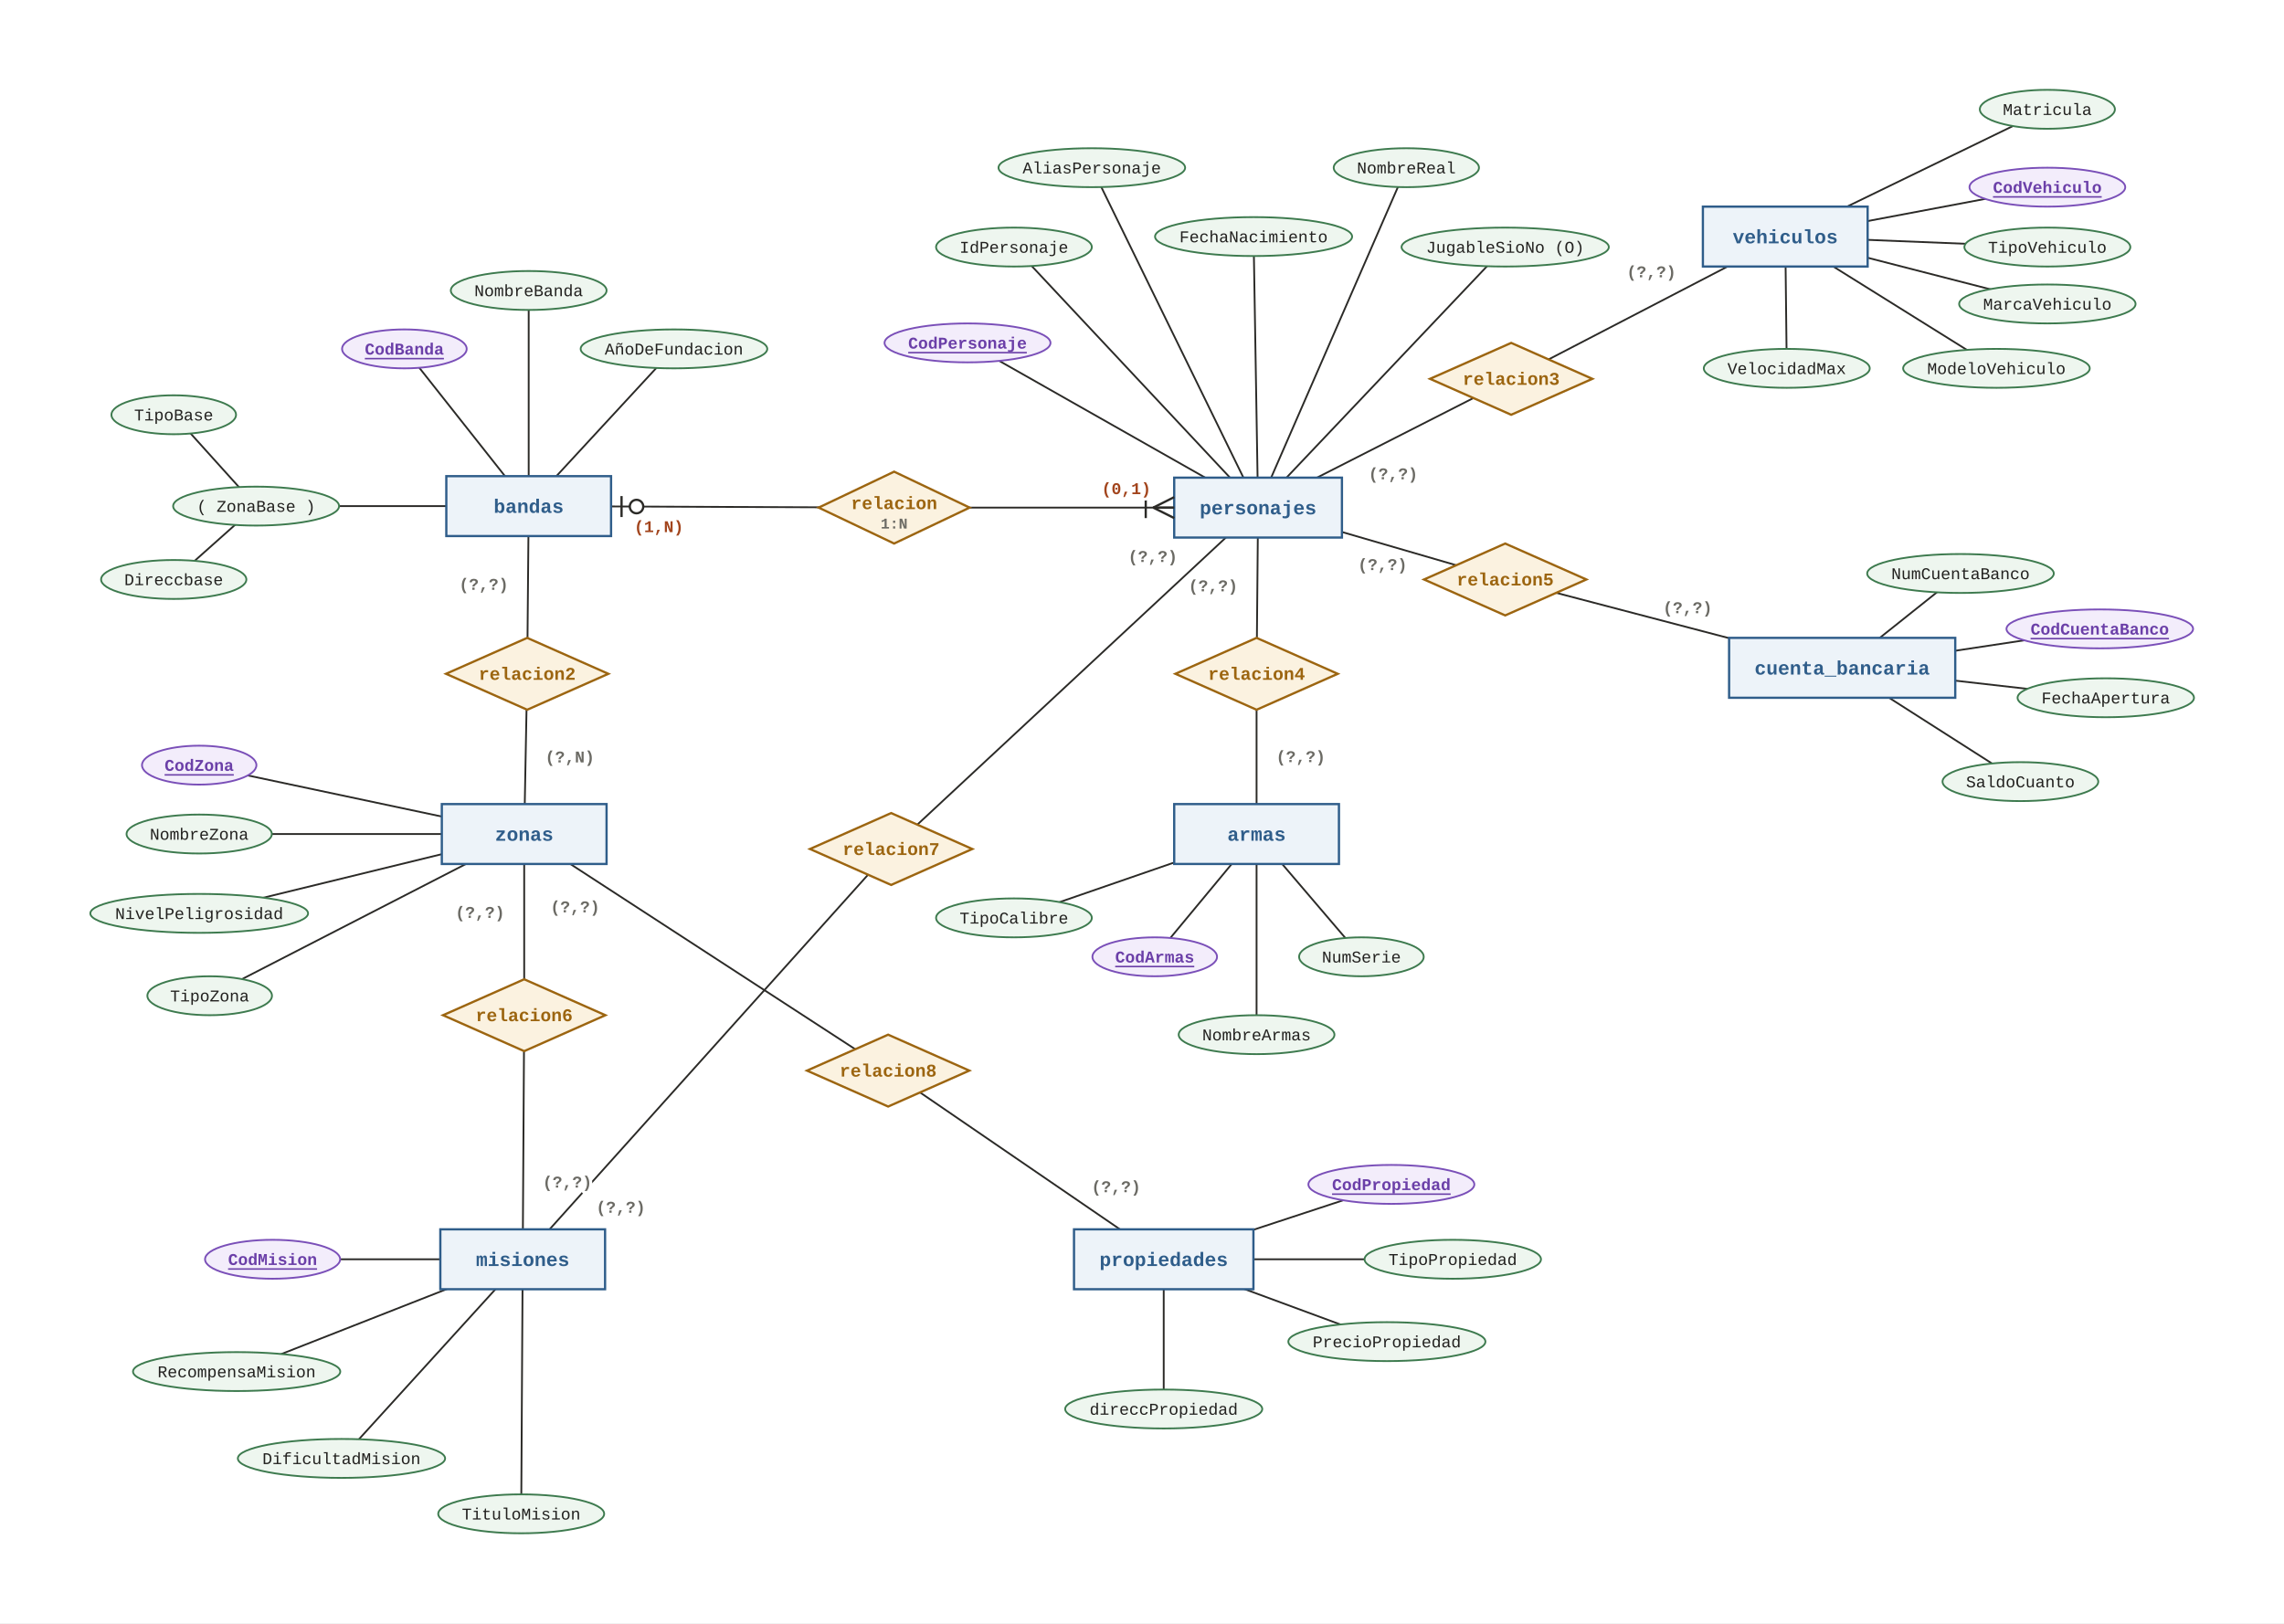
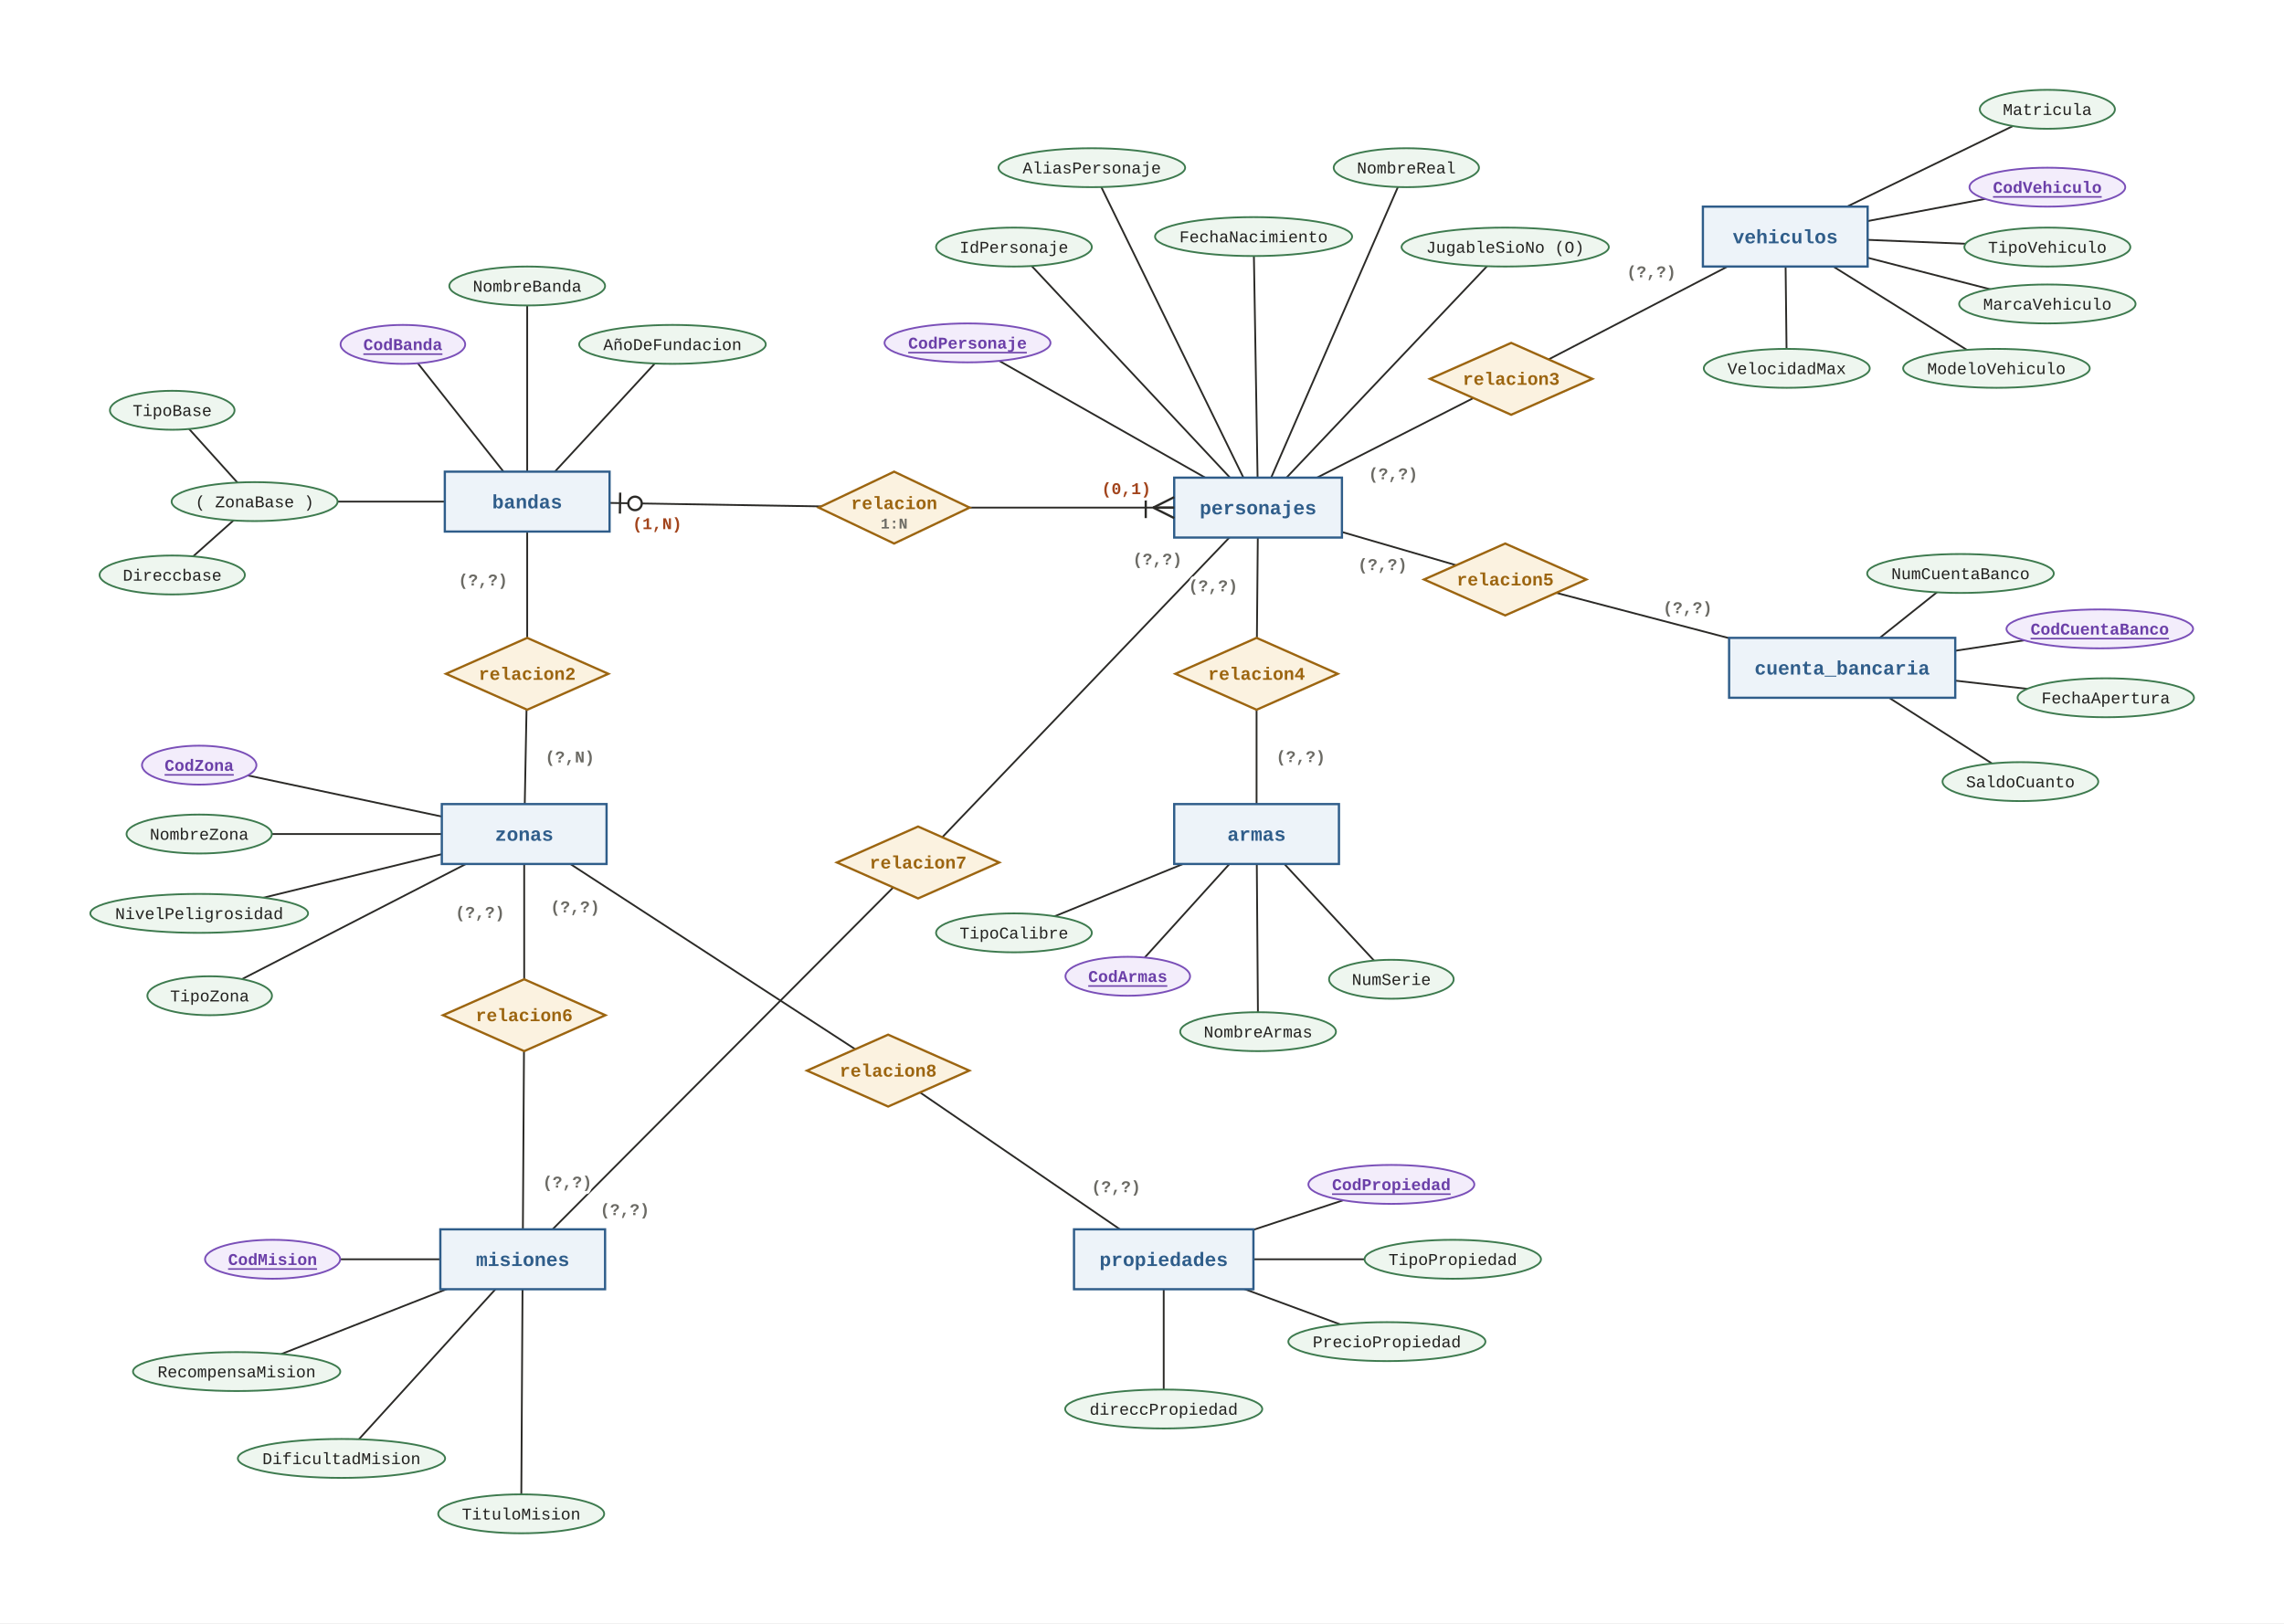
<svg xmlns="http://www.w3.org/2000/svg" viewBox="1673 1441 1525 1084" width="1525" height="1084">
  <style>.ln{stroke:#2B2A27;stroke-width:1.2}.mk{stroke:#2B2A27;stroke-width:1.5;fill:none}.mo{fill:#FFFFFF;stroke:#2B2A27;stroke-width:1.5}
.ent{fill:#EDF3F9;stroke:#2F5D8A;stroke-width:1.5}.dia{fill:#FBF2E0;stroke:#9C6510;stroke-width:1.5}.att{fill:#EEF6EF;stroke:#3D7A4E;stroke-width:1.2}.att.key{fill:#F3EDFB;stroke:#7A4FB8}.att.dr{stroke-dasharray:4 3}
.ent.in,.dia.in{fill:none}.dup{stroke:#C0362C;stroke-width:2.4}
.tx{fill:#22211F;font:11px Consolas,'JetBrains Mono','Courier New',monospace}.txk{fill:#6B3FA8;font-weight:600}.tb{font:600 13px Consolas,'JetBrains Mono','Courier New',monospace;fill:#2F5D8A}.tr{font:600 12px Consolas,'JetBrains Mono','Courier New',monospace;fill:#9C6510}.tt{font:600 10px Consolas,'JetBrains Mono','Courier New',monospace;fill:#6B6A64}
.ul{stroke:#6B3FA8;stroke-width:1}.ul.p{stroke-dasharray:3 2}.card{font:600 11px Consolas,'JetBrains Mono','Courier New',monospace;fill:#A2441C;paint-order:stroke;stroke:#FFFFFF;stroke-width:4px;stroke-linejoin:round}.cardq{fill:#6B6A64}
.tbox{fill:#FFFFFF;stroke:#A9B2C0;stroke-width:1}.thd{fill:#33557F}.thx{font:600 12.5px Consolas,'JetBrains Mono','Courier New',monospace;fill:#FFFFFF}.cx{font:11.5px Consolas,'JetBrains Mono','Courier New',monospace;fill:#22211F}.cpk{fill:#6B3FA8;font-weight:600}.cfk{fill:#A3304A}.cty{fill:#6B6A64;font-weight:400}.uq{font:600 9px Consolas,'JetBrains Mono','Courier New',monospace;fill:#2A7F8F}
.lk{stroke:#6B6A64;stroke-width:1.4;fill:none}.lk.dash{stroke-dasharray:6 4}.lkm{stroke:#6B6A64;stroke-width:1.5;fill:none}.lko{fill:#FFFFFF;stroke:#6B6A64;stroke-width:1.5}
.ipk{fill:#8E5FD0}.ifk{fill:#B4364E}.icol{fill:#2A7F8F}.inul{fill:none;stroke:#2A7F8F;stroke-width:1.3}
.rbox{fill:#FFFFFF;stroke:#22211F;stroke-width:1.1}.rnm{font:600 12.5px Consolas,'JetBrains Mono','Courier New',monospace;fill:#2F5D8A}.rcol{font:12px Consolas,'JetBrains Mono','Courier New',monospace;fill:#22211F}.rpk{font-weight:700;fill:#6B3FA8}.rfk{fill:#A3304A}.rul{stroke:#6B3FA8;stroke-width:1.1}
.rtag{font:600 9.5px Consolas,'JetBrains Mono','Courier New',monospace;fill:#6B6A64}.rarr{fill:none;stroke:#B4364E;stroke-width:1.1}.rhead{fill:#B4364E}
.ent.hd,.dia.hd{fill:none}.ktag{font:700 9px Consolas,'JetBrains Mono','Courier New',monospace;fill:#6B6A64}.rlab{fill:#FFFFFF;stroke:none;opacity:.92}.dia.assoc{stroke-dasharray:5 3}.ln.lid{stroke-width:2.2}.isal{fill:#9C6510}.skt{fill:#2F5D8A}
.thx.dup{fill:#FFC2BD}.cx.dup,.rnm.dup,.rcol.dup{fill:#C0362C;text-decoration:underline}
.note{stroke-width:1.2}.note-fold{stroke-width:1.2}.nc-y{fill:#FFF4C2;stroke:#D2AE36}.nc-b{fill:#DDEBFA;stroke:#7AA3D6}.nc-g{fill:#DFF2E1;stroke:#7DBB87}.nc-p{fill:#FBE1EC;stroke:#D98AAE}.note-fold{filter:brightness(.93)}.note-tx{font:12px 'Segoe UI',Arial,sans-serif;fill:#2B2A27}</style>
  <rect x="1673" y="1441" width="1525" height="1084" fill="#ffffff" />
  <line x1="2023" y1="1998" x2="1806" y2="1952" class="ln" />
  <line x1="2023" y1="1998" x2="1806" y2="1998" class="ln" />
  <line x1="2023" y1="1998" x2="1813" y2="2106" class="ln" />
  <line x1="2023" y1="1998" x2="1806" y2="2051" class="ln" />
  <line x1="2513" y1="1780" x2="2350" y2="1606" class="ln" />
  <line x1="2513" y1="1780" x2="2402" y2="1553" class="ln" />
  <line x1="2513" y1="1780" x2="2612" y2="1553" class="ln" />
  <line x1="2513" y1="1780" x2="2510" y2="1599" class="ln" />
  <line x1="2513" y1="1780" x2="2678" y2="1606" class="ln" />
-   <line x1="2026" y1="1779" x2="1943" y2="1674" class="ln" />
-   <line x1="2026" y1="1779" x2="2026" y2="1635" class="ln" />
-   <line x1="2026" y1="1779" x2="2123" y2="1674" class="ln" />
-   <line x1="2026" y1="1779" x2="1844" y2="1779" class="ln" />
+   <line x1="2025" y1="1776" x2="1942" y2="1671" class="ln" />
+   <line x1="2025" y1="1776" x2="2025" y2="1632" class="ln" />
+   <line x1="2025" y1="1776" x2="2122" y2="1671" class="ln" />
+   <line x1="2025" y1="1776" x2="1843" y2="1776" class="ln" />
  <line x1="2865" y1="1599" x2="3040" y2="1514" class="ln" />
  <line x1="2865" y1="1599" x2="3040" y2="1566" class="ln" />
  <line x1="2513" y1="1780" x2="2319" y2="1670" class="ln" />
  <line x1="2865" y1="1599" x2="3040" y2="1644" class="ln" />
  <line x1="2865" y1="1599" x2="3006" y2="1687" class="ln" />
  <line x1="2865" y1="1599" x2="3040" y2="1606" class="ln" />
-   <line x1="2512" y1="1998" x2="2582" y2="2080" class="ln" />
-   <line x1="2512" y1="1998" x2="2512" y2="2132" class="ln" />
-   <line x1="2512" y1="1998" x2="2350" y2="2054" class="ln" />
-   <line x1="2512" y1="1998" x2="2444" y2="2080" class="ln" />
+   <line x1="2512" y1="1998" x2="2602" y2="2095" class="ln" />
+   <line x1="2512" y1="1998" x2="2513" y2="2130" class="ln" />
+   <line x1="2512" y1="1998" x2="2350" y2="2064" class="ln" />
+   <line x1="2512" y1="1998" x2="2426" y2="2093" class="ln" />
  <line x1="2903" y1="1887" x2="2982" y2="1824" class="ln" />
  <line x1="2903" y1="1887" x2="3075" y2="1861" class="ln" />
  <line x1="2903" y1="1887" x2="3079" y2="1907" class="ln" />
  <line x1="2903" y1="1887" x2="3022" y2="1963" class="ln" />
  <line x1="2022" y1="2282" x2="1855" y2="2282" class="ln" />
  <line x1="2022" y1="2282" x2="2021" y2="2452" class="ln" />
  <line x1="2022" y1="2282" x2="1901" y2="2415" class="ln" />
  <line x1="2022" y1="2282" x2="1831" y2="2357" class="ln" />
  <line x1="2450" y1="2282" x2="2602" y2="2232" class="ln" />
  <line x1="2450" y1="2282" x2="2643" y2="2282" class="ln" />
  <line x1="2450" y1="2282" x2="2450" y2="2382" class="ln" />
  <line x1="2450" y1="2282" x2="2599" y2="2337" class="ln" />
  <line x1="2865" y1="1599" x2="2866" y2="1687" class="ln" />
  <line x1="2270" y1="1780" x2="2513" y2="1780" class="ln" />
-   <line x1="2270" y1="1780" x2="2026" y2="1779" class="ln" />
+   <line x1="2270" y1="1780" x2="2025" y2="1776" class="ln" />
  <line x1="2025" y1="1891" x2="2023" y2="1998" class="ln" />
-   <line x1="2025" y1="1891" x2="2026" y2="1779" class="ln" />
+   <line x1="2025" y1="1891" x2="2025" y2="1776" class="ln" />
  <line x1="2682" y1="1694" x2="2513" y2="1780" class="ln" />
  <line x1="2682" y1="1694" x2="2865" y2="1599" class="ln" />
  <line x1="2512" y1="1891" x2="2513" y2="1780" class="ln" />
  <line x1="2512" y1="1891" x2="2512" y2="1998" class="ln" />
  <line x1="2678" y1="1828" x2="2513" y2="1780" class="ln" />
  <line x1="2678" y1="1828" x2="2903" y2="1887" class="ln" />
  <line x1="2023" y1="2119" x2="2022" y2="2282" class="ln" />
  <line x1="2023" y1="2119" x2="2023" y2="1998" class="ln" />
-   <line x1="2268" y1="2008" x2="2513" y2="1780" class="ln" />
-   <line x1="2268" y1="2008" x2="2022" y2="2282" class="ln" />
+   <line x1="2286" y1="2017" x2="2513" y2="1780" class="ln" />
+   <line x1="2286" y1="2017" x2="2022" y2="2282" class="ln" />
  <line x1="2266" y1="2156" x2="2023" y2="1998" class="ln" />
  <line x1="2266" y1="2156" x2="2450" y2="2282" class="ln" />
-   <line x1="1844" y1="1779" x2="1789" y2="1828" class="ln" />
-   <line x1="1844" y1="1779" x2="1789" y2="1718" class="ln" />
+   <line x1="1843" y1="1776" x2="1788" y2="1825" class="ln" />
+   <line x1="1843" y1="1776" x2="1788" y2="1715" class="ln" />
  <g class="node" data-id="nmwmhqvag3xdsrz">
    <rect x="1968" y="1978" width="110" height="40" class="ent" />
    <text x="2023" y="2002.5" text-anchor="middle" class="tb">zonas</text>
  </g>
  <g class="node" data-id="nmwmhrrtz46f440">
    <ellipse cx="1806" cy="1952" rx="38.2" ry="13" class="att key" />
    <text x="1806" y="1955.8" text-anchor="middle" class="tx txk">CodZona</text>
    <line x1="1782.9" y1="1958.5" x2="1829.1" y2="1958.5" class="ul" />
  </g>
  <g class="node" data-id="nmwmhs1pz4838rc">
    <ellipse cx="1806" cy="1998" rx="48.5" ry="13" class="att" />
    <text x="1806" y="2001.8" text-anchor="middle" class="tx">NombreZona</text>
  </g>
  <g class="node" data-id="nmwmhse6k4avtgo">
    <ellipse cx="1813" cy="2106" rx="41.6" ry="13" class="att" />
    <text x="1813" y="2109.8" text-anchor="middle" class="tx">TipoZona</text>
  </g>
  <g class="node" data-id="nmwmhsl8x4cs0xw">
    <ellipse cx="1806" cy="2051" rx="72.7" ry="13" class="att" />
    <text x="1806" y="2054.8" text-anchor="middle" class="tx">NivelPeligrosidad</text>
  </g>
  <g class="node" data-id="nmwmhtg534eof8d">
    <rect x="2457" y="1760" width="112" height="40" class="ent" />
    <text x="2513" y="1784.5" text-anchor="middle" class="tb">personajes</text>
  </g>
  <g class="node" data-id="nmwmhtvoe4fcd3s">
    <ellipse cx="2350" cy="1606" rx="52" ry="13" class="att" />
    <text x="2350" y="1609.8" text-anchor="middle" class="tx">IdPersonaje</text>
  </g>
  <g class="node" data-id="nmwmhtzp54hasp6">
    <ellipse cx="2402" cy="1553" rx="62.3" ry="13" class="att" />
    <text x="2402" y="1556.8" text-anchor="middle" class="tx">AliasPersonaje</text>
  </g>
  <g class="node" data-id="nmwmhu9s44jnxp9">
    <ellipse cx="2612" cy="1553" rx="48.5" ry="13" class="att" />
    <text x="2612" y="1556.8" text-anchor="middle" class="tx">NombreReal</text>
  </g>
  <g class="node" data-id="nmwmhvhij4l5lyf">
    <ellipse cx="2510" cy="1599" rx="65.8" ry="13" class="att" />
    <text x="2510" y="1602.8" text-anchor="middle" class="tx">FechaNacimiento</text>
  </g>
  <g class="node" data-id="nmwmhw2st4nqzpn">
    <ellipse cx="2678" cy="1606" rx="69.2" ry="13" class="att" />
    <text x="2678" y="1609.8" text-anchor="middle" class="tx">JugableSioNo (O)</text>
  </g>
  <g class="node" data-id="nmwmhxjzb4pf9rv">
-     <rect x="1971" y="1759" width="110" height="40" class="ent" />
-     <text x="2026" y="1783.5" text-anchor="middle" class="tb">bandas</text>
+     <rect x="1970" y="1756" width="110" height="40" class="ent" />
+     <text x="2025" y="1780.5" text-anchor="middle" class="tb">bandas</text>
  </g>
  <g class="node" data-id="nmwmhxsy74qo5d7">
-     <ellipse cx="1943" cy="1674" rx="41.6" ry="13" class="att key" />
-     <text x="1943" y="1677.8" text-anchor="middle" class="tx txk">CodBanda</text>
-     <line x1="1916.6" y1="1680.5" x2="1969.4" y2="1680.5" class="ul" />
+     <ellipse cx="1942" cy="1671" rx="41.6" ry="13" class="att key" />
+     <text x="1942" y="1674.8" text-anchor="middle" class="tx txk">CodBanda</text>
+     <line x1="1915.6" y1="1677.5" x2="1968.4" y2="1677.5" class="ul" />
  </g>
  <g class="node" data-id="nmwmhy7ny4s7mmz">
-     <ellipse cx="2026" cy="1635" rx="52" ry="13" class="att" />
-     <text x="2026" y="1638.8" text-anchor="middle" class="tx">NombreBanda</text>
+     <ellipse cx="2025" cy="1632" rx="52" ry="13" class="att" />
+     <text x="2025" y="1635.8" text-anchor="middle" class="tx">NombreBanda</text>
  </g>
  <g class="node" data-id="nmwmhzwdd4umxmz">
-     <ellipse cx="2123" cy="1674" rx="62.3" ry="13" class="att" />
-     <text x="2123" y="1677.8" text-anchor="middle" class="tx">AñoDeFundacion</text>
+     <ellipse cx="2122" cy="1671" rx="62.3" ry="13" class="att" />
+     <text x="2122" y="1674.8" text-anchor="middle" class="tx">AñoDeFundacion</text>
  </g>
  <g class="node" data-id="nmwmi0gy84w97ze">
-     <ellipse cx="1844" cy="1779" rx="55.4" ry="13" class="att" />
-     <text x="1844" y="1782.8" text-anchor="middle" class="tx">( ZonaBase )</text>
+     <ellipse cx="1843" cy="1776" rx="55.4" ry="13" class="att" />
+     <text x="1843" y="1779.8" text-anchor="middle" class="tx">( ZonaBase )</text>
  </g>
  <g class="node" data-id="nmwmi2cq74yrbnu">
    <rect x="2810" y="1579" width="110" height="40" class="ent" />
    <text x="2865" y="1603.5" text-anchor="middle" class="tb">vehiculos</text>
  </g>
  <g class="node" data-id="nmwmi2nv34ztt1i">
    <ellipse cx="3040" cy="1514" rx="45.1" ry="13" class="att" />
    <text x="3040" y="1517.8" text-anchor="middle" class="tx">Matricula</text>
  </g>
  <g class="node" data-id="nmwmi3kmf51jxje">
    <ellipse cx="3040" cy="1566" rx="52" ry="13" class="att key" />
    <text x="3040" y="1569.8" text-anchor="middle" class="tx txk">CodVehiculo</text>
    <line x1="3003.7" y1="1572.5" x2="3076.3" y2="1572.5" class="ul" />
  </g>
  <g class="node" data-id="nmwmi402d53smqh">
    <ellipse cx="2319" cy="1670" rx="55.4" ry="13" class="att key" />
    <text x="2319" y="1673.8" text-anchor="middle" class="tx txk">CodPersonaje</text>
    <line x1="2279.4" y1="1676.5" x2="2358.6" y2="1676.5" class="ul" />
  </g>
  <g class="node" data-id="nmwmi4m2t551h8a">
    <ellipse cx="3040" cy="1644" rx="58.9" ry="13" class="att" />
    <text x="3040" y="1647.8" text-anchor="middle" class="tx">MarcaVehiculo</text>
  </g>
  <g class="node" data-id="nmwmi5d3357tlys">
    <ellipse cx="3006" cy="1687" rx="62.3" ry="13" class="att" />
    <text x="3006" y="1690.8" text-anchor="middle" class="tx">ModeloVehiculo</text>
  </g>
  <g class="node" data-id="nmwmi6y4t590tg7">
    <ellipse cx="3040" cy="1606" rx="55.4" ry="13" class="att" />
    <text x="3040" y="1609.8" text-anchor="middle" class="tx">TipoVehiculo</text>
  </g>
  <g class="node" data-id="nmwmia2g75bo3id">
    <rect x="2457" y="1978" width="110" height="40" class="ent" />
    <text x="2512" y="2002.5" text-anchor="middle" class="tb">armas</text>
  </g>
  <g class="node" data-id="nmwmia8na5ce6x1">
-     <ellipse cx="2582" cy="2080" rx="41.6" ry="13" class="att" />
-     <text x="2582" y="2083.8" text-anchor="middle" class="tx">NumSerie</text>
+     <ellipse cx="2602" cy="2095" rx="41.6" ry="13" class="att" />
+     <text x="2602" y="2098.8" text-anchor="middle" class="tx">NumSerie</text>
  </g>
  <g class="node" data-id="nmwmiasoj5eu1sq">
-     <ellipse cx="2512" cy="2132" rx="52" ry="13" class="att" />
-     <text x="2512" y="2135.8" text-anchor="middle" class="tx">NombreArmas</text>
+     <ellipse cx="2513" cy="2130" rx="52" ry="13" class="att" />
+     <text x="2513" y="2133.8" text-anchor="middle" class="tx">NombreArmas</text>
  </g>
  <g class="node" data-id="nmwmic04b5gq8px">
-     <ellipse cx="2350" cy="2054" rx="52" ry="13" class="att" />
-     <text x="2350" y="2057.8" text-anchor="middle" class="tx">TipoCalibre</text>
+     <ellipse cx="2350" cy="2064" rx="52" ry="13" class="att" />
+     <text x="2350" y="2067.8" text-anchor="middle" class="tx">TipoCalibre</text>
  </g>
  <g class="node" data-id="nmwmie3675k2tdn">
-     <ellipse cx="2444" cy="2080" rx="41.6" ry="13" class="att key" />
-     <text x="2444" y="2083.8" text-anchor="middle" class="tx txk">CodArmas</text>
-     <line x1="2417.6" y1="2086.5" x2="2470.4" y2="2086.5" class="ul" />
+     <ellipse cx="2426" cy="2093" rx="41.6" ry="13" class="att key" />
+     <text x="2426" y="2096.8" text-anchor="middle" class="tx txk">CodArmas</text>
+     <line x1="2399.6" y1="2099.5" x2="2452.4" y2="2099.5" class="ul" />
  </g>
  <g class="node" data-id="nmwmieuhb5myfep">
    <rect x="2827.5" y="1867" width="151" height="40" class="ent" />
    <text x="2903" y="1891.5" text-anchor="middle" class="tb">cuenta_bancaria</text>
  </g>
  <g class="node" data-id="nmwmifxlj5nexyy">
    <ellipse cx="2982" cy="1824" rx="62.3" ry="13" class="att" />
    <text x="2982" y="1827.8" text-anchor="middle" class="tx">NumCuentaBanco</text>
  </g>
  <g class="node" data-id="nmwmih6ur5pqn8f">
    <ellipse cx="3075" cy="1861" rx="62.3" ry="13" class="att key" />
    <text x="3075" y="1864.8" text-anchor="middle" class="tx txk">CodCuentaBanco</text>
    <line x1="3028.8" y1="1867.5" x2="3121.2" y2="1867.5" class="ul" />
  </g>
  <g class="node" data-id="nmwmih70n5rkz42">
    <ellipse cx="3079" cy="1907" rx="58.9" ry="13" class="att" />
    <text x="3079" y="1910.8" text-anchor="middle" class="tx">FechaApertura</text>
  </g>
  <g class="node" data-id="nmwmilzss5tyocj">
    <ellipse cx="3022" cy="1963" rx="52" ry="13" class="att" />
    <text x="3022" y="1966.8" text-anchor="middle" class="tx">SaldoCuanto</text>
  </g>
  <g class="node" data-id="nmwmio5i75v8jmj">
    <rect x="1967" y="2262" width="110" height="40" class="ent" />
    <text x="2022" y="2286.5" text-anchor="middle" class="tb">misiones</text>
  </g>
  <g class="node" data-id="nmwmiow465w8po8">
    <ellipse cx="1855" cy="2282" rx="45.1" ry="13" class="att key" />
    <text x="1855" y="2285.8" text-anchor="middle" class="tx txk">CodMision</text>
    <line x1="1825.3" y1="2288.5" x2="1884.7" y2="2288.5" class="ul" />
  </g>
  <g class="node" data-id="nmwmir5ci5yhlv1">
    <ellipse cx="2021" cy="2452" rx="55.4" ry="13" class="att" />
    <text x="2021" y="2455.8" text-anchor="middle" class="tx">TituloMision</text>
  </g>
  <g class="node" data-id="nmwmirrxe60nf3k">
    <ellipse cx="1901" cy="2415" rx="69.2" ry="13" class="att" />
    <text x="1901" y="2418.8" text-anchor="middle" class="tx">DificultadMision</text>
  </g>
  <g class="node" data-id="nmwmisx1w62qcp3">
    <ellipse cx="1831" cy="2357" rx="69.2" ry="13" class="att" />
    <text x="1831" y="2360.8" text-anchor="middle" class="tx">RecompensaMision</text>
  </g>
  <g class="node" data-id="nmwmiwxrr6474jo">
    <rect x="2390.1" y="2262" width="119.8" height="40" class="ent" />
    <text x="2450" y="2286.5" text-anchor="middle" class="tb">propiedades</text>
  </g>
  <g class="node" data-id="nmwmj46ri65fsi7">
    <ellipse cx="2602" cy="2232" rx="55.4" ry="13" class="att key" />
    <text x="2602" y="2235.8" text-anchor="middle" class="tx txk">CodPropiedad</text>
    <line x1="2562.4" y1="2238.5" x2="2641.6" y2="2238.5" class="ul" />
  </g>
  <g class="node" data-id="nmwmj4fdq67bwgb">
    <ellipse cx="2643" cy="2282" rx="58.9" ry="13" class="att" />
    <text x="2643" y="2285.8" text-anchor="middle" class="tx">TipoPropiedad</text>
  </g>
  <g class="node" data-id="nmwmj5cyw692ayh">
    <ellipse cx="2450" cy="2382" rx="65.8" ry="13" class="att" />
    <text x="2450" y="2385.8" text-anchor="middle" class="tx">direccPropiedad</text>
  </g>
  <g class="node" data-id="nmwmj8ovs6bwnpc">
    <ellipse cx="2599" cy="2337" rx="65.8" ry="13" class="att" />
    <text x="2599" y="2340.8" text-anchor="middle" class="tx">PrecioPropiedad</text>
  </g>
  <g class="node" data-id="nmwmjht0x6dnj06">
    <ellipse cx="2866" cy="1687" rx="55.4" ry="13" class="att" />
    <text x="2866" y="1690.8" text-anchor="middle" class="tx">VelocidadMax</text>
  </g>
  <g class="node" data-id="nmwmjmfhi6frj9i">
    <polygon points="2270,1756 2320.4,1780 2270,1804 2219.6,1780" class="dia" />
    <text x="2270" y="1781" text-anchor="middle" class="tr">relacion</text>
    <text x="2270" y="1794" text-anchor="middle" class="tt">1:N</text>
  </g>
  <g class="node" data-id="nmwmjmt126iqzcu">
    <polygon points="2025,1867 2079.2,1891 2025,1915 1970.8,1891" class="dia" />
    <text x="2025" y="1895" text-anchor="middle" class="tr">relacion2</text>
  </g>
  <g class="node" data-id="nmwmjowra6lotfp">
    <polygon points="2682,1670 2736.2,1694 2682,1718 2627.8,1694" class="dia" />
    <text x="2682" y="1698" text-anchor="middle" class="tr">relacion3</text>
  </g>
  <g class="node" data-id="nmwmjrzby6oci5u">
    <polygon points="2512,1867 2566.2,1891 2512,1915 2457.8,1891" class="dia" />
    <text x="2512" y="1895" text-anchor="middle" class="tr">relacion4</text>
  </g>
  <g class="node" data-id="nmwmjtid26r4xvv">
    <polygon points="2678,1804 2732.2,1828 2678,1852 2623.8,1828" class="dia" />
    <text x="2678" y="1832" text-anchor="middle" class="tr">relacion5</text>
  </g>
  <g class="node" data-id="nmwmjv7rp6uawza">
    <polygon points="2023,2095 2077.2,2119 2023,2143 1968.8,2119" class="dia" />
    <text x="2023" y="2123" text-anchor="middle" class="tr">relacion6</text>
  </g>
  <g class="node" data-id="nmwmjythq6xg17k">
-     <polygon points="2268,1984 2322.2,2008 2268,2032 2213.8,2008" class="dia" />
-     <text x="2268" y="2012" text-anchor="middle" class="tr">relacion7</text>
+     <polygon points="2286,1993 2340.2,2017 2286,2041 2231.8,2017" class="dia" />
+     <text x="2286" y="2021" text-anchor="middle" class="tr">relacion7</text>
  </g>
  <g class="node" data-id="nmwmk074e708on4">
    <polygon points="2266,2132 2320.2,2156 2266,2180 2211.8,2156" class="dia" />
    <text x="2266" y="2160" text-anchor="middle" class="tr">relacion8</text>
  </g>
  <g class="node" data-id="nmwmk94qd74w22w">
-     <ellipse cx="1789" cy="1828" rx="48.5" ry="13" class="att" />
-     <text x="1789" y="1831.8" text-anchor="middle" class="tx">Direccbase</text>
+     <ellipse cx="1788" cy="1825" rx="48.5" ry="13" class="att" />
+     <text x="1788" y="1828.8" text-anchor="middle" class="tx">Direccbase</text>
  </g>
  <g class="node" data-id="nmwmk9z2m76ukq5">
-     <ellipse cx="1789" cy="1718" rx="41.6" ry="13" class="att" />
-     <text x="1789" y="1721.8" text-anchor="middle" class="tx">TipoBase</text>
+     <ellipse cx="1788" cy="1715" rx="41.6" ry="13" class="att" />
+     <text x="1788" y="1718.8" text-anchor="middle" class="tx">TipoBase</text>
  </g>
  <line x1="2443" y1="1780" x2="2457" y2="1773" class="mk" />
  <line x1="2443" y1="1780" x2="2457" y2="1780" class="mk" />
  <line x1="2443" y1="1780" x2="2457" y2="1787" class="mk" />
  <line x1="2438" y1="1773" x2="2438" y2="1787" class="mk" />
-   <line x1="2088" y1="1786.3" x2="2088" y2="1772.3" class="mk" />
-   <circle cx="2098" cy="1779.3" r="4.5" class="mo" />
+   <line x1="2086.9" y1="1784" x2="2087.1" y2="1770" class="mk" />
+   <circle cx="2097" cy="1777.2" r="4.5" class="mo" />
  <text x="2425" y="1771" text-anchor="middle" class="card">(0,1)</text>
-   <text x="2112.9" y="1796.4" text-anchor="middle" class="card">(1,N)</text>
+   <text x="2111.8" y="1794.4" text-anchor="middle" class="card">(1,N)</text>
  <text x="2037" y="1950.2" text-anchor="start" class="card cardq">(?,N)</text>
-   <text x="2012.5" y="1834.9" text-anchor="end" class="card cardq">(?,?)</text>
+   <text x="2012" y="1832" text-anchor="end" class="card cardq">(?,?)</text>
  <text x="2586.7" y="1761.1" text-anchor="start" class="card cardq">(?,?)</text>
  <text x="2792.1" y="1626.2" text-anchor="end" class="card cardq">(?,?)</text>
  <text x="2499.5" y="1835.9" text-anchor="end" class="card cardq">(?,?)</text>
  <text x="2525" y="1950" text-anchor="start" class="card cardq">(?,?)</text>
  <text x="2596.1" y="1821.7" text-anchor="middle" class="card cardq">(?,?)</text>
  <text x="2799.8" y="1850.5" text-anchor="middle" class="card cardq">(?,?)</text>
  <text x="2035.3" y="2234.1" text-anchor="start" class="card cardq">(?,?)</text>
  <text x="2010" y="2054" text-anchor="end" class="card cardq">(?,?)</text>
-   <text x="2459.2" y="1816.3" text-anchor="end" class="card cardq">(?,?)</text>
-   <text x="2071" y="2250.9" text-anchor="start" class="card cardq">(?,?)</text>
+   <text x="2462.3" y="1818.1" text-anchor="end" class="card cardq">(?,?)</text>
+   <text x="2073.7" y="2252.5" text-anchor="start" class="card cardq">(?,?)</text>
  <text x="2073.5" y="2050.3" text-anchor="end" class="card cardq">(?,?)</text>
  <text x="2401.7" y="2237.2" text-anchor="start" class="card cardq">(?,?)</text>
</svg>
